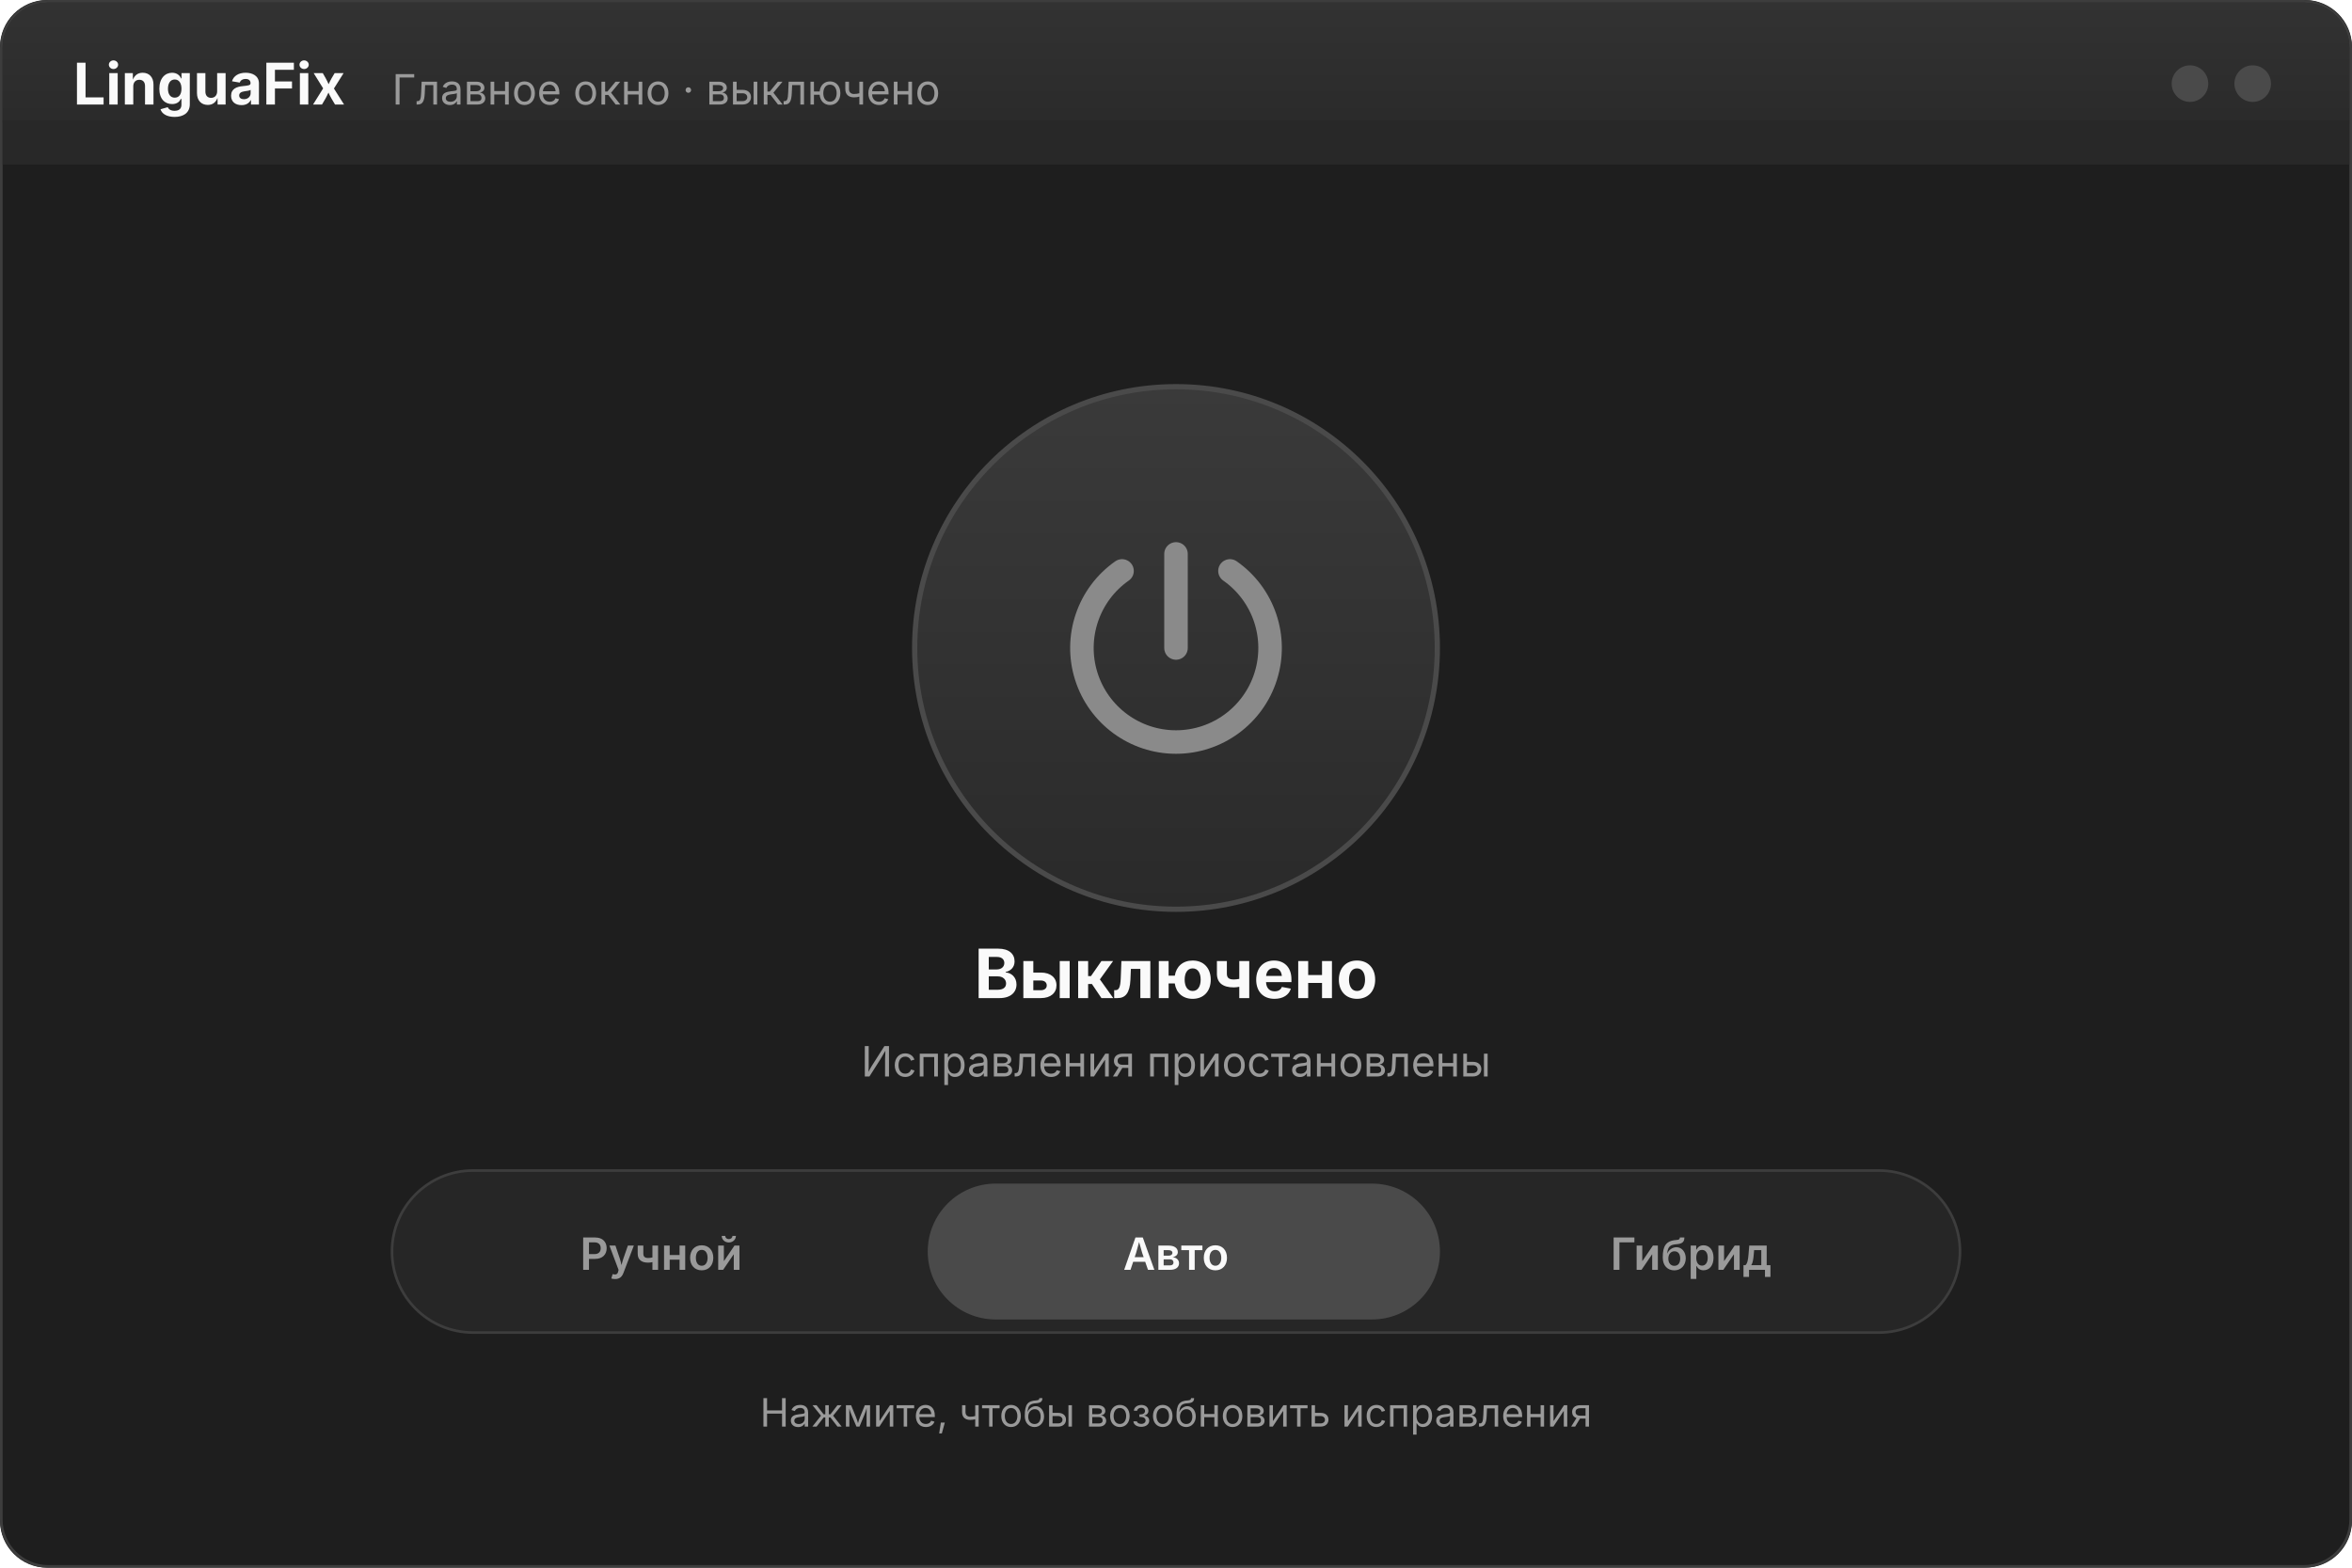
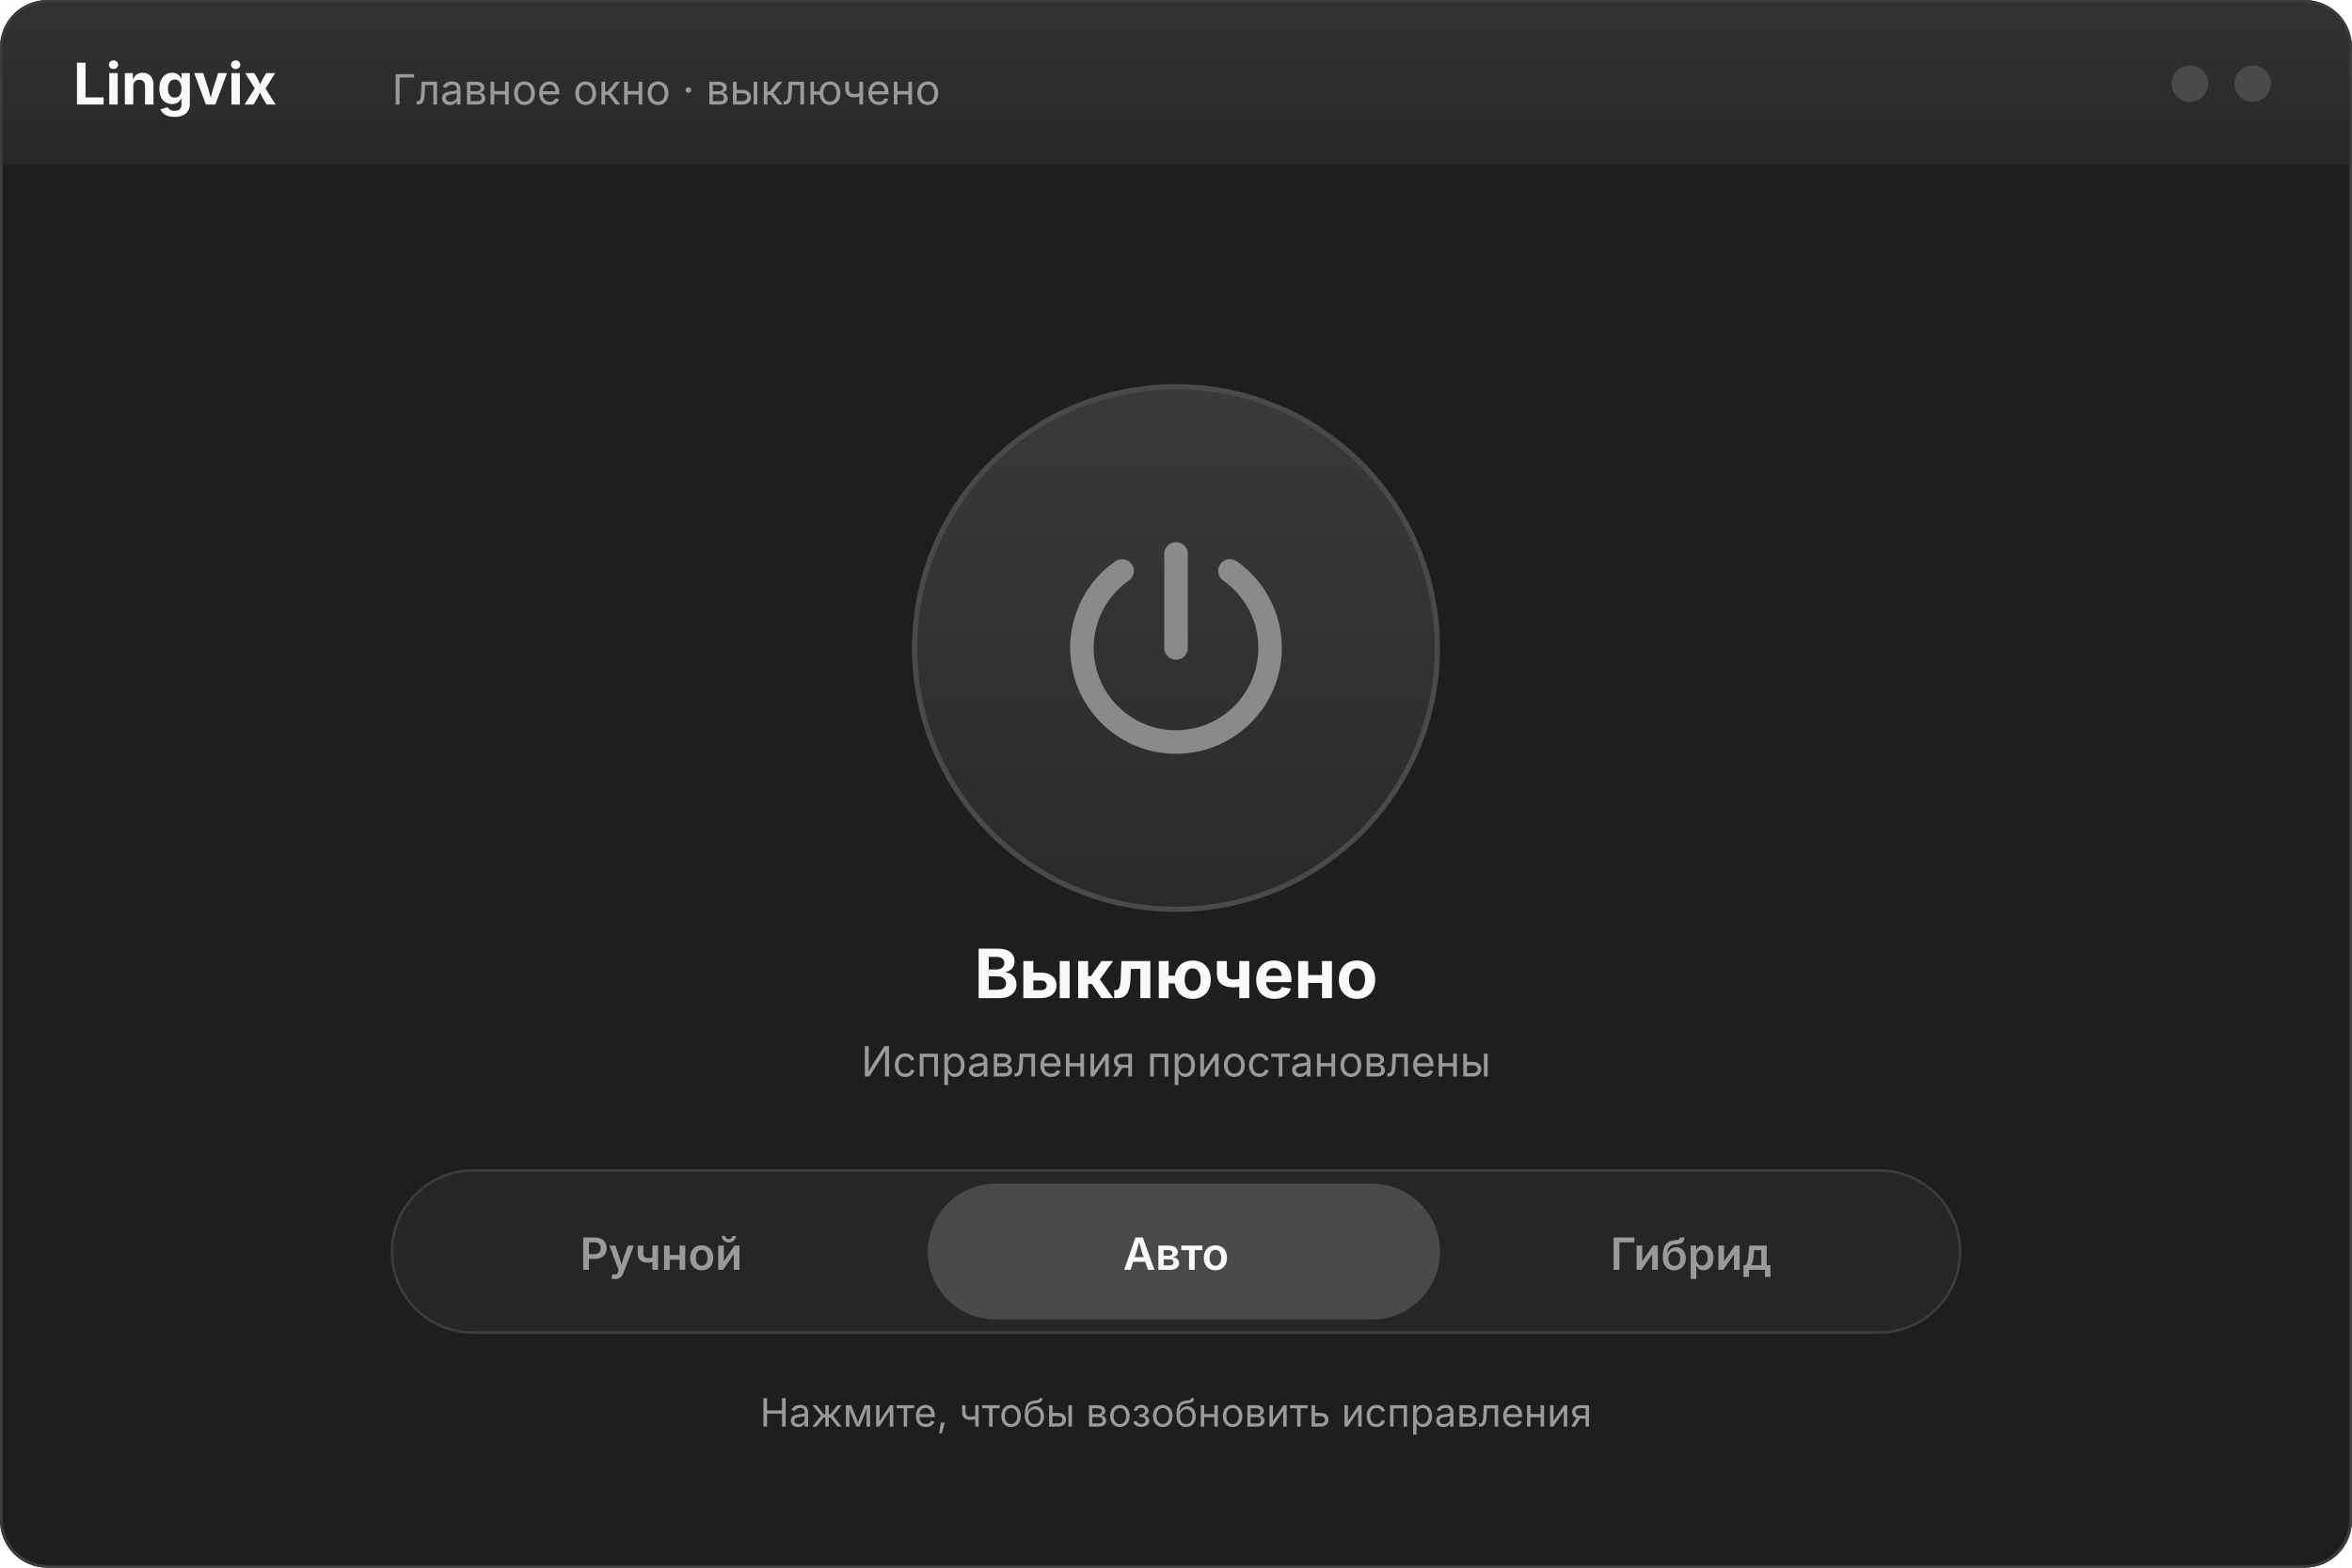
- <svg xmlns="http://www.w3.org/2000/svg" width="900" height="600" viewBox="0 0 900 600" role="img" aria-label="LinguaFix: главное окно, исправления приостановлены">
+ <svg xmlns="http://www.w3.org/2000/svg" width="900" height="600" viewBox="0 0 900 600" role="img" aria-label="Lingvix: главное окно, исправления приостановлены">
  <defs>
    <linearGradient id="btnOff" x1="0" y1="0" x2="0" y2="1">
      <stop offset="0" stop-color="#3a3a3a" />
      <stop offset="1" stop-color="#2a2a2a" />
    </linearGradient>
    <linearGradient id="headerOff" x1="0" y1="0" x2="0" y2="1">
      <stop offset="0" stop-color="#323232" />
      <stop offset="1" stop-color="#282828" />
    </linearGradient>
  </defs>
  <rect width="900" height="600" rx="18" fill="#1e1e1e" />
  <rect x="0.5" y="0.5" width="899" height="599" rx="18" fill="none" stroke="#3d3d3d" />
  <rect x="1" y="1" width="898" height="62" rx="17" fill="url(#headerOff)" />
  <rect x="1" y="46" width="898" height="17" fill="#282828" />
-   <text x="28" y="40" font-family="Inter, sans-serif" font-size="22" font-weight="700" fill="#fafafa">LinguaFix</text>
+   <text x="28" y="40" font-family="Inter, sans-serif" font-size="22" font-weight="700" fill="#fafafa">Lingvix</text>
  <text x="150" y="40" font-family="Inter, sans-serif" font-size="16" fill="#9a9a9a">Главное окно · выключено</text>
  <circle cx="862" cy="32" r="7" fill="#4a4a4a" />
  <circle cx="838" cy="32" r="7" fill="#4a4a4a" />
  <circle cx="450" cy="248" r="100" fill="url(#btnOff)" />
  <circle cx="450" cy="248" r="100" fill="none" stroke="#4a4a4a" stroke-width="2" />
  <path d="M429.35 218.51 A36 36 0 1 0 470.65 218.51" fill="none" stroke="#8a8a8a" stroke-width="9" stroke-linecap="round" />
  <line x1="450" y1="212" x2="450" y2="248" stroke="#8a8a8a" stroke-width="9" stroke-linecap="round" />
  <text x="450" y="382" text-anchor="middle" font-family="Inter, sans-serif" font-size="26" font-weight="700" fill="#fafafa">Выключено</text>
  <text x="450" y="412" text-anchor="middle" font-family="Inter, sans-serif" font-size="16" fill="#9a9a9a">Исправления приостановлены</text>
  <rect x="150" y="448" width="600" height="62" rx="31" fill="#262626" stroke="#3d3d3d" />
  <rect x="355" y="453" width="196" height="52" rx="26" fill="#4a4a4a" />
  <text x="253" y="486" text-anchor="middle" font-family="Inter, sans-serif" font-size="17" font-weight="600" fill="#9a9a9a">Ручной</text>
  <text x="450" y="486" text-anchor="middle" font-family="Inter, sans-serif" font-size="17" font-weight="600" fill="#fafafa">Авто</text>
  <text x="647" y="486" text-anchor="middle" font-family="Inter, sans-serif" font-size="17" font-weight="600" fill="#9a9a9a">Гибрид</text>
  <text x="450" y="546" text-anchor="middle" font-family="Inter, sans-serif" font-size="15" fill="#9a9a9a">Нажмите, чтобы возобновить исправления</text>
</svg>
